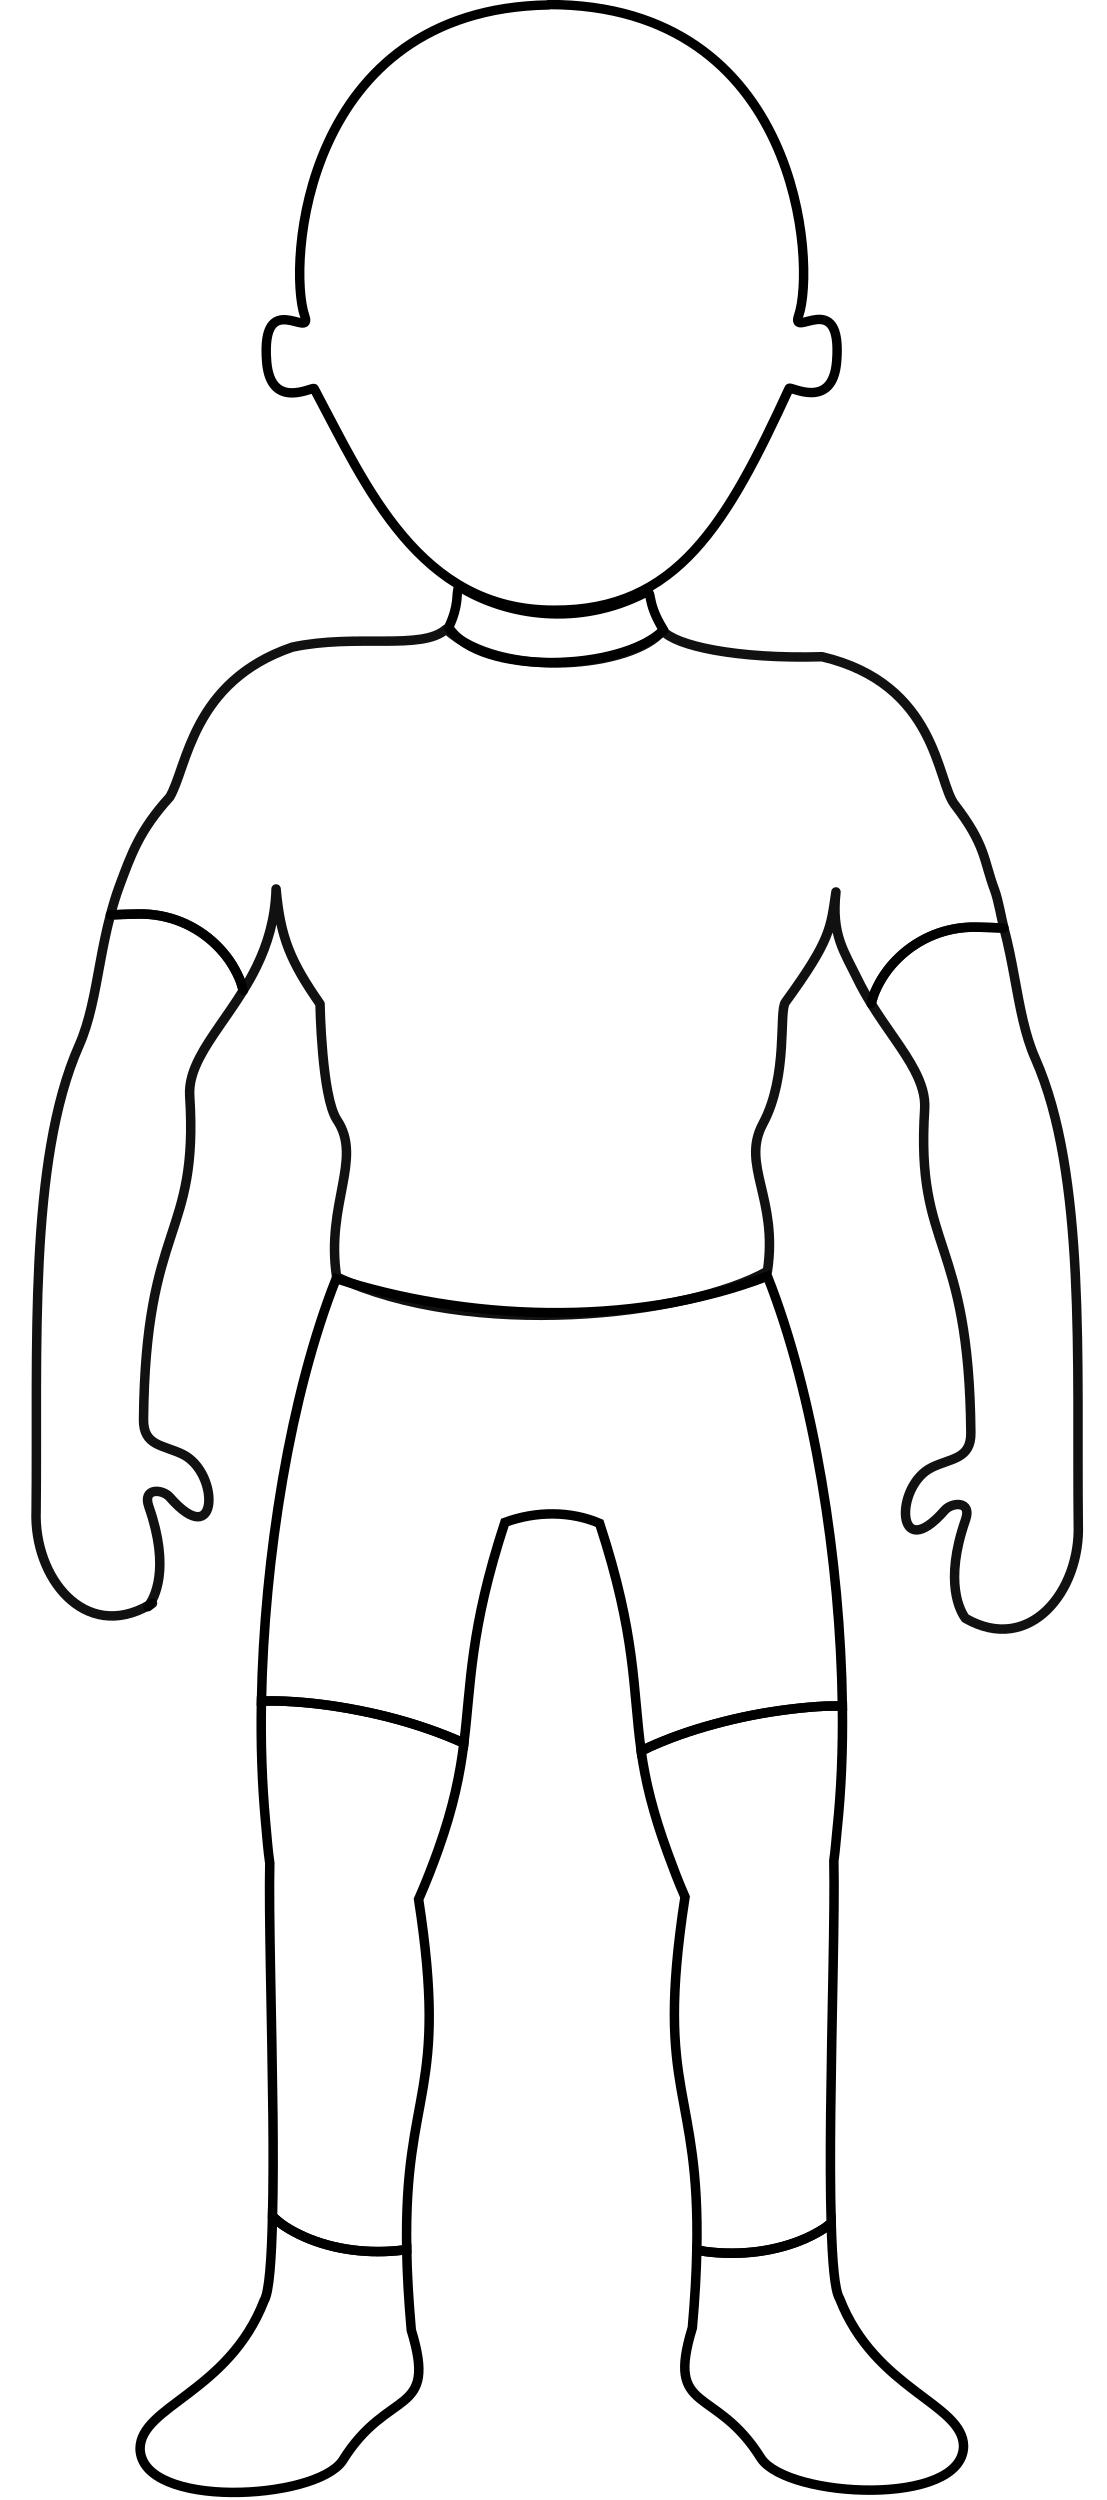
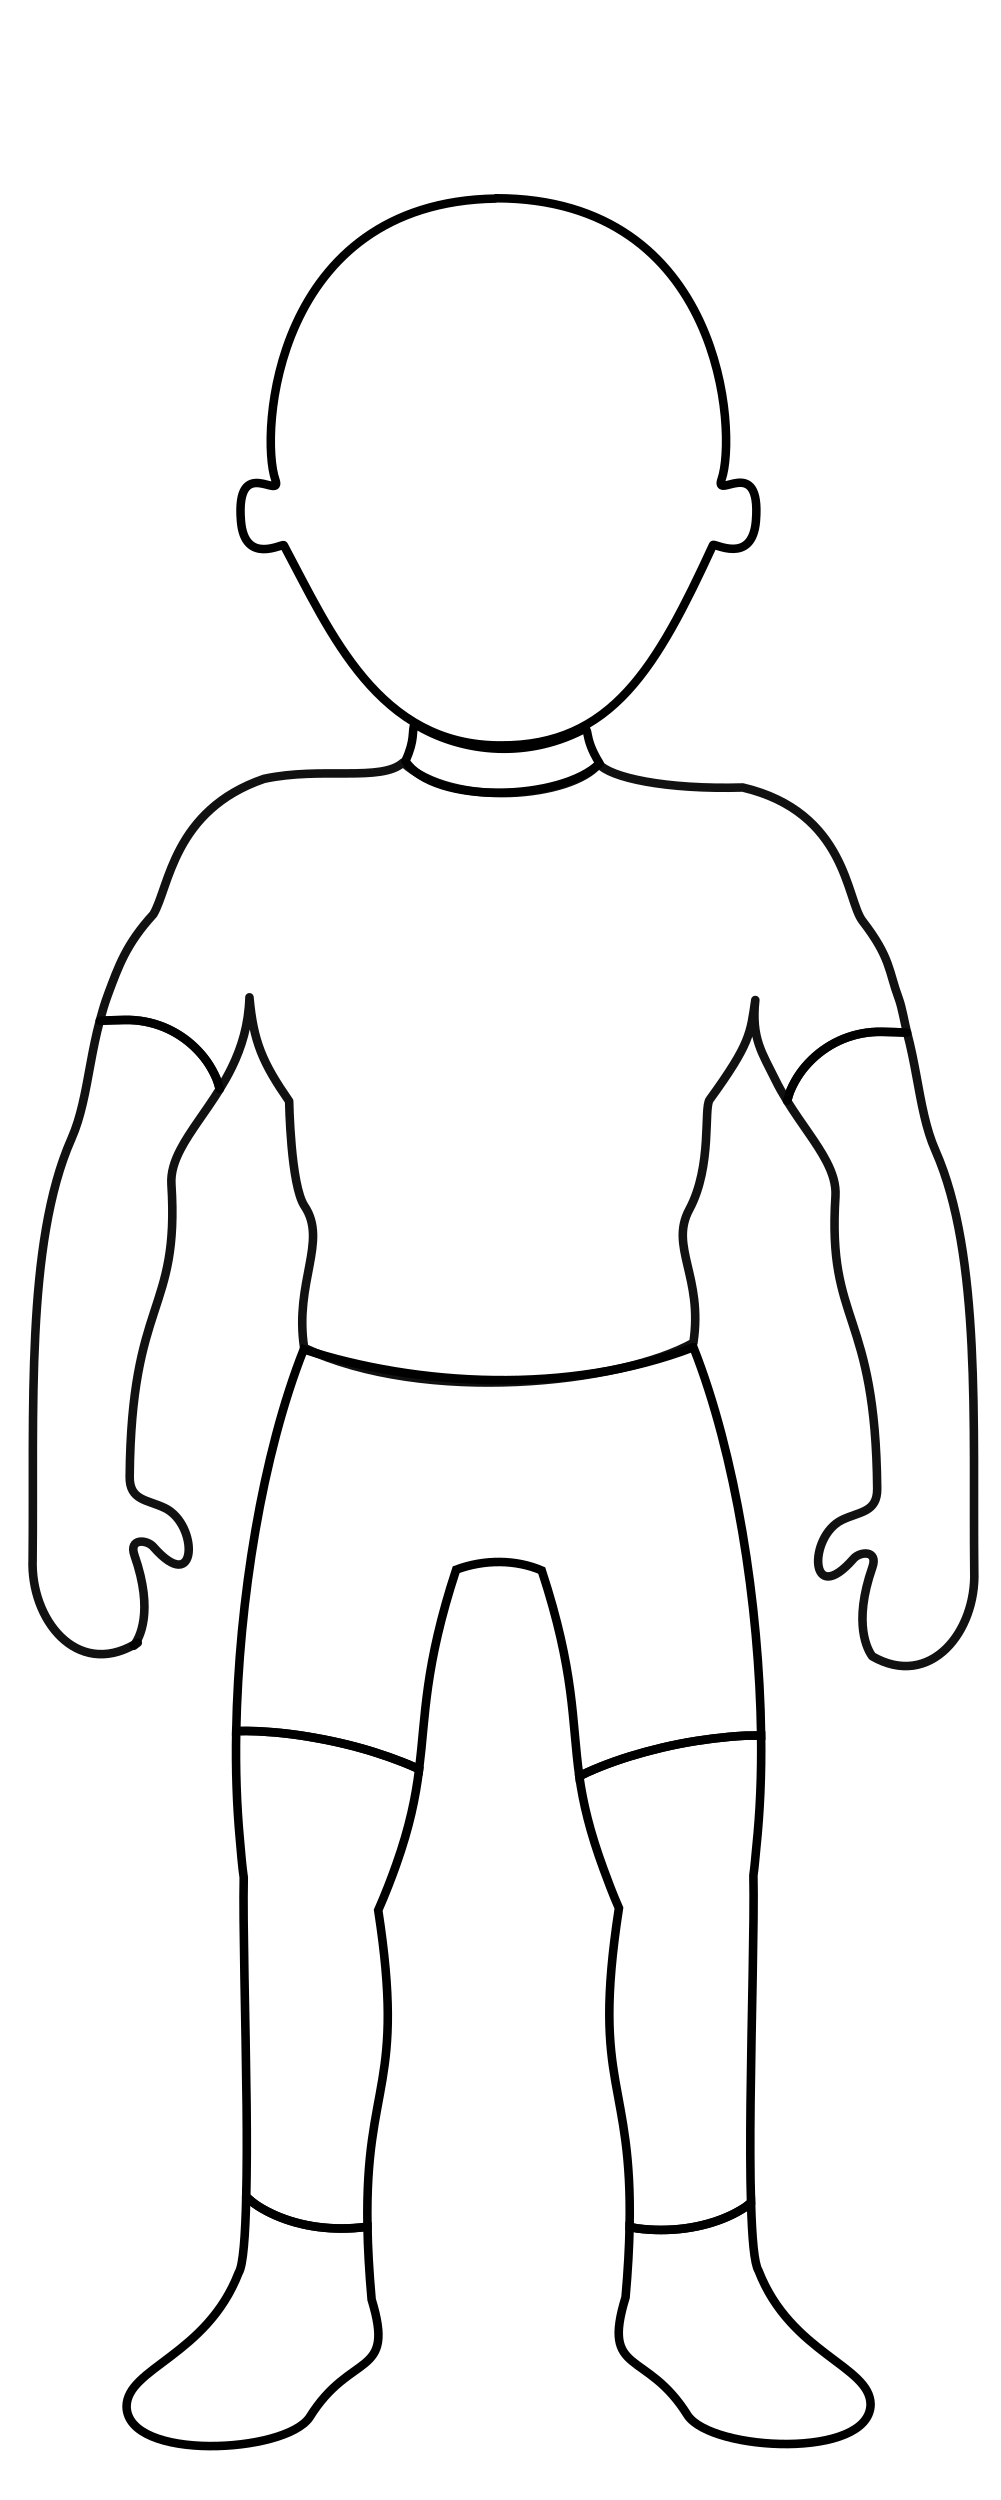
- <svg xmlns="http://www.w3.org/2000/svg" width="340" height="768" viewBox="0 0 340 768" id="svg2" version="1.1">
+ <svg xmlns="http://www.w3.org/2000/svg" width="340" height="850" viewBox="0 0 340 850" id="svg2" version="1.1">
  <defs id="defs4" />
-   <g id="layer10" transform="translate(0,-1953.26)">
-     <path style="fill:none;stroke:#000000;stroke-width:2.919;stroke-linecap:butt;stroke-linejoin:miter;stroke-miterlimit:4;stroke-opacity:1;stroke-dasharray:none" d="M 124.938 691.031 C 124.722 691.062 124.529 691.127 124.312 691.156 C 121.686 691.505 118.942 691.688 116.156 691.688 C 113.371 691.688 110.658 691.505 108.031 691.156 C 105.404 690.807 102.883 690.288 100.469 689.625 C 98.055 688.962 95.74 688.13 93.594 687.188 C 91.447 686.245 89.451 685.186 87.625 684 C 86.17 683.055 84.939 681.986 83.719 680.906 C 83.411 693.952 82.723 704.245 81.125 706.781 C 70.202 734.947 43.179 739.084 43.031 752.219 C 43.395 770.904 96.864 768.171 105.219 755.938 C 119.289 733.199 134.585 742.747 126.344 715.812 C 125.497 706.242 125.061 698.101 124.938 691.031 z " id="path3951" transform="translate(0,1953.26)" />
-     <path style="fill:none;stroke:#000000;stroke-width:2.919;stroke-linecap:butt;stroke-linejoin:miter;stroke-miterlimit:4;stroke-opacity:1;stroke-dasharray:none" d="M 83.906 522.531 C 82.695 522.528 81.503 522.549 80.312 522.562 C 80.063 535.606 80.496 547.993 81.562 559.5 C 81.966 563.852 82.276 568.315 82.875 572.344 C 82.529 587.85 83.526 620.488 83.844 649.938 C 83.967 661.347 83.935 671.744 83.719 680.906 C 84.939 681.986 86.17 683.055 87.625 684 C 89.451 685.186 91.447 686.245 93.594 687.188 C 95.74 688.13 98.055 688.962 100.469 689.625 C 102.883 690.288 105.404 690.807 108.031 691.156 C 110.658 691.505 113.371 691.688 116.156 691.688 C 118.942 691.688 121.686 691.505 124.312 691.156 C 124.529 691.127 124.722 691.062 124.938 691.031 C 124.498 665.92 127.829 654.301 130.031 640.938 C 132.152 628.069 133.239 613.583 128.594 583.469 C 131.108 577.74 133.025 572.742 134.719 567.969 C 139.32 554.999 141.334 544.939 142.5 535.562 C 142.167 535.408 141.901 535.247 141.562 535.094 C 138.657 533.784 135.513 532.548 132.188 531.375 C 128.862 530.202 125.331 529.089 121.656 528.094 C 117.982 527.099 114.171 526.213 110.219 525.438 C 106.267 524.662 102.372 524.03 98.594 523.562 C 94.815 523.095 91.148 522.795 87.625 522.625 C 86.349 522.563 85.118 522.535 83.906 522.531 z " transform="translate(0,1953.26)" id="path3949" />
-     <path style="fill:none;stroke:#000000;stroke-width:2.919;stroke-linecap:butt;stroke-linejoin:miter;stroke-miterlimit:4;stroke-opacity:1;stroke-dasharray:none" d="M 255.344 682.875 C 254.643 683.409 254.045 684.004 253.281 684.5 C 251.456 685.686 249.459 686.777 247.312 687.719 C 245.166 688.661 242.883 689.462 240.469 690.125 C 238.055 690.788 235.533 691.307 232.906 691.656 C 230.279 692.005 227.536 692.188 224.75 692.188 C 221.964 692.188 219.252 692.005 216.625 691.656 C 215.734 691.538 214.931 691.281 214.062 691.125 C 213.923 698.027 213.506 705.845 212.688 715.094 C 204.446 742.028 219.743 732.512 233.812 755.25 C 242.168 767.484 295.636 770.185 296 751.5 C 295.852 738.365 268.829 734.228 257.906 706.062 C 256.405 703.681 255.688 694.712 255.344 682.875 z " id="path3946" transform="translate(0,1953.26)" />
-     <path style="fill:none;stroke:#000000;stroke-width:2.919;stroke-linecap:butt;stroke-linejoin:miter;stroke-miterlimit:4;stroke-opacity:1;stroke-dasharray:none" d="M 256.219 524.094 C 255.359 524.089 254.473 524.081 253.562 524.125 C 250.04 524.295 246.372 524.627 242.594 525.094 C 238.815 525.561 234.921 526.162 230.969 526.938 C 227.017 527.713 223.175 528.63 219.5 529.625 C 215.825 530.62 212.326 531.702 209 532.875 C 205.674 534.048 202.531 535.315 199.625 536.625 C 198.661 537.06 197.881 537.522 196.969 537.969 C 198.207 546.877 200.557 556.845 205.188 569.438 C 206.729 573.63 208.274 577.82 210.438 582.75 C 205.605 614.079 206.957 628.514 209.25 641.781 C 211.471 654.635 214.56 666.5 214.062 691.125 C 214.931 691.281 215.734 691.538 216.625 691.656 C 219.252 692.005 221.964 692.188 224.75 692.188 C 227.536 692.188 230.279 692.005 232.906 691.656 C 235.533 691.307 238.055 690.788 240.469 690.125 C 242.883 689.462 245.166 688.661 247.312 687.719 C 249.459 686.777 251.456 685.686 253.281 684.5 C 254.045 684.004 254.643 683.409 255.344 682.875 C 255.062 673.173 255.051 661.451 255.188 648.938 C 255.509 619.568 256.501 587.077 256.156 571.625 C 256.617 568.527 256.843 565.043 257.188 561.75 C 258.409 550.084 258.963 537.471 258.781 524.094 C 257.913 524.099 257.079 524.098 256.219 524.094 z " transform="translate(0,1953.26)" id="path3944" />
-     <path style="fill:none;stroke:#000000;stroke-width:2.919;stroke-linecap:butt;stroke-linejoin:miter;stroke-miterlimit:4;stroke-opacity:1;stroke-dasharray:none" d="M 235.75 392.062 C 193.287 408.369 141.824 405.309 103.281 392.781 C 89.212 428.335 81.159 478.314 80.312 522.562 C 82.693 522.535 85.073 522.502 87.625 522.625 C 91.148 522.795 94.815 523.095 98.594 523.562 C 102.372 524.03 106.267 524.662 110.219 525.438 C 114.171 526.213 117.982 527.099 121.656 528.094 C 125.331 529.089 128.862 530.202 132.188 531.375 C 135.513 532.548 138.657 533.784 141.562 535.094 C 141.901 535.247 142.167 535.408 142.5 535.562 C 144.781 517.23 144.219 500.89 155.094 467.688 C 164.793 464.083 175.496 464.228 184.188 467.969 C 195.619 502.873 194.293 518.717 196.969 537.969 C 197.881 537.522 198.661 537.06 199.625 536.625 C 202.531 535.315 205.674 534.048 209 532.875 C 212.326 531.702 215.825 530.62 219.5 529.625 C 223.175 528.63 227.017 527.713 230.969 526.938 C 234.921 526.162 238.815 525.561 242.594 525.094 C 246.372 524.627 250.04 524.295 253.562 524.125 C 255.384 524.037 257.045 524.105 258.781 524.094 C 258.173 479.306 250.056 428.215 235.75 392.062 z " id="rect3344-6-1-4-6-2" transform="translate(0,1953.26)" />
+   <g id="layer1">
+     <path transform="translate(0,-1871.259)" style="fill:none;stroke:#000000;stroke-width:2.919;stroke-linecap:butt;stroke-linejoin:miter;stroke-miterlimit:4;stroke-dasharray:none;stroke-opacity:1" d="m 235.75,2329.322 c -42.463,16.306 -93.926,13.246 -132.469,0.719 -14.07,35.554 -22.123,85.533 -22.969,129.781 2.381,-0.027 4.76,-0.061 7.312,0.062 3.523,0.17 7.19,0.47 10.969,0.938 3.778,0.467 7.673,1.1 11.625,1.875 3.952,0.775 7.763,1.661 11.438,2.656 3.675,0.995 7.205,2.108 10.531,3.281 3.326,1.173 6.469,2.409 9.375,3.719 0.339,0.153 0.605,0.315 0.938,0.469 2.281,-18.333 1.719,-34.672 12.594,-67.875 9.7,-3.604 20.402,-3.46 29.094,0.281 11.432,34.905 10.105,50.748 12.781,70 0.913,-0.447 1.692,-0.909 2.656,-1.344 2.906,-1.31 6.049,-2.576 9.375,-3.75 3.326,-1.173 6.825,-2.255 10.5,-3.25 3.675,-0.995 7.517,-1.912 11.469,-2.688 3.952,-0.775 7.847,-1.377 11.625,-1.844 3.778,-0.467 7.446,-0.798 10.969,-0.969 1.821,-0.088 3.482,-0.02 5.219,-0.031 -0.608,-44.787 -8.725,-95.879 -23.031,-132.031 z" id="rect3344-6-1-4-6-2" />
  </g>
-   <g id="layer9" style="display:inline" transform="translate(0,-1953.26)" />
-   <g id="layer3" style="display:inline" transform="translate(0,-1953.26)">
-     <path style="opacity:0.932;fill:none;stroke:#000000;stroke-width:2.919;stroke-linecap:round;stroke-linejoin:round;stroke-miterlimit:4;stroke-opacity:1;stroke-dasharray:none" d="M 45.781 493.094 C 45.235 493.852 45.208 493.783 46.844 492.531 C 46.488 492.754 46.134 492.891 45.781 493.094 z " id="path3862" transform="translate(0,1953.26)" />
-     <path style="opacity:0.932;fill:none;stroke:#000000;stroke-width:2.919;stroke-linecap:round;stroke-linejoin:round;stroke-miterlimit:4;stroke-opacity:1;stroke-dasharray:none" d="M 42.5 280.781 C 38.91 280.841 36.398 280.944 33.938 281.062 C 31.257 291.127 30.145 300.597 28.062 309.406 C 27.101 313.473 25.954 317.408 24.281 321.188 C 8.562 356.693 11.642 415.006 11.094 464.156 C 10.324 484.572 25.964 504.489 45.781 493.094 C 47.186 491.147 52.529 482.267 45.719 462.812 C 43.652 456.908 49.942 457.405 52.125 459.906 C 67.267 477.256 67.636 452.317 56.031 446.719 C 50.11 443.863 44.02 444.226 44.094 436.094 C 44.651 375.031 61.077 380.711 58.281 336.688 C 58.024 332.636 59.309 328.766 61.344 324.844 C 64.614 318.541 69.918 312.037 74.719 304.281 C 74.344 303.014 74.024 301.732 73.5 300.531 C 72.649 298.581 71.616 296.705 70.406 294.969 C 69.197 293.232 67.804 291.632 66.281 290.156 C 64.759 288.681 63.103 287.355 61.312 286.188 C 59.522 285.02 57.606 284 55.594 283.188 C 53.581 282.375 51.471 281.754 49.281 281.344 C 47.091 280.933 44.823 280.742 42.5 280.781 z " transform="translate(0,1953.26)" id="path3860" />
-     <path style="opacity:0.932;fill:none;stroke:#000000;stroke-width:2.919;stroke-linecap:round;stroke-linejoin:round;stroke-miterlimit:4;stroke-opacity:1;stroke-dasharray:none" d="m 89.75,198.812 c -30.876,10.594 -32.154,36.813 -37.607,46.049 -9.299,10.166 -11.88,17.781 -15.362,27.076 -1.161,3.1 -2.046,6.129 -2.844,9.125 2.46,-0.118 4.973,-0.221 8.562,-0.281 2.323,-0.039 4.591,0.152 6.781,0.562 2.19,0.41 4.3,1.031 6.312,1.844 2.013,0.812 3.929,1.833 5.719,3 1.79,1.167 3.446,2.493 4.969,3.969 1.522,1.475 2.916,3.076 4.125,4.812 1.209,1.736 2.242,3.612 3.094,5.562 0.524,1.201 0.844,2.483 1.219,3.75 1.457,-2.353 2.852,-4.787 4.125,-7.406 3.287,-6.762 5.708,-14.51 5.969,-23.781 1.359,15.099 4.431,22.225 13.5,35.312 0,0 0.485,28.604 5.219,35.656 8.04,11.978 -3.512,25.76 -0.125,48.188 41.145,19.311 107.552,12.196 132.344,-1.719 3.387,-22.427 -8.234,-32.572 -1.406,-45.281 7.996,-14.883 4.795,-34.569 6.969,-37.406 13.95,-19.227 13.821,-22.559 15.491,-33.83 -1.428,13.152 2.456,18.169 6.696,26.893 1.273,2.619 2.668,5.053 4.125,7.406 0.375,-1.267 0.694,-2.549 1.219,-3.75 0.851,-1.95 1.884,-3.826 3.094,-5.562 1.209,-1.736 2.603,-3.337 4.125,-4.812 1.522,-1.476 3.179,-2.801 4.969,-3.969 1.79,-1.167 3.706,-2.188 5.719,-3 2.013,-0.812 4.122,-1.433 6.312,-1.844 2.19,-0.41 4.459,-0.602 6.781,-0.562 3.59,0.06 6.102,0.163 8.562,0.281 -0.798,-2.996 -1.683,-8.525 -2.844,-11.625 -3.481,-9.294 -2.57,-13.691 -12.331,-26.362 -5.479,-7.111 -5.262,-37.01 -40.696,-45.362 -26.279,0.775 -45.306,-3.426 -48.939,-8.073 -8.817,11.271 -49.473,15.337 -66.561,-0.391 -7.435,6.666 -27.672,1.299 -47.285,5.531 z" id="rect3344-6-2" transform="translate(0,1953.26)" />
-     <path style="opacity:0.932;fill:none;stroke:#000000;stroke-width:2.919;stroke-linecap:round;stroke-linejoin:round;stroke-miterlimit:4;stroke-opacity:1;stroke-dasharray:none;display:inline" d="m 299.84,2238.086 c 3.59,0.06 6.102,0.163 8.562,0.281 2.681,10.064 3.793,19.535 5.875,28.344 0.961,4.067 2.108,8.002 3.781,11.781 15.719,35.505 12.639,93.818 13.188,142.969 0.77,20.415 -14.87,40.333 -34.688,28.938 -1.404,-1.947 -6.748,-10.827 0.062,-30.281 2.067,-5.904 -4.223,-5.407 -6.406,-2.906 -15.142,17.349 -15.511,-7.589 -3.906,-13.188 5.921,-2.856 12.012,-2.493 11.938,-10.625 -0.557,-61.063 -16.983,-55.382 -14.188,-99.406 0.257,-4.051 -1.028,-7.922 -3.062,-11.844 -3.27,-6.303 -8.574,-12.807 -13.375,-20.562 0.375,-1.268 0.694,-2.549 1.219,-3.75 0.851,-1.95 1.884,-3.826 3.094,-5.562 1.209,-1.736 2.603,-3.337 4.125,-4.812 1.522,-1.476 3.179,-2.801 4.969,-3.969 1.79,-1.167 3.706,-2.188 5.719,-3 2.013,-0.812 4.122,-1.434 6.312,-1.844 2.19,-0.41 4.459,-0.602 6.781,-0.562 z" id="path3860-9" />
+   <g id="layer10" transform="translate(0,-1871.259)">
+     <path style="fill:none;stroke:#000000;stroke-width:2.919;stroke-linecap:butt;stroke-linejoin:miter;stroke-miterlimit:4;stroke-dasharray:none;stroke-opacity:1" d="m 255.344,2620.135 c -0.701,0.534 -1.299,1.129 -2.062,1.625 -1.826,1.186 -3.822,2.277 -5.969,3.219 -2.147,0.942 -4.43,1.743 -6.844,2.406 -2.414,0.663 -4.936,1.182 -7.562,1.531 -2.627,0.349 -5.371,0.531 -8.156,0.531 -2.786,0 -5.498,-0.182 -8.125,-0.531 -0.891,-0.118 -1.694,-0.375 -2.562,-0.531 -0.139,6.902 -0.556,14.72 -1.375,23.969 -8.241,26.934 7.055,17.418 21.125,40.156 8.355,12.233 61.823,14.935 62.188,-3.75 -0.148,-13.135 -27.171,-17.272 -38.094,-45.438 -1.501,-2.382 -2.218,-11.351 -2.562,-23.188 z" id="path3946" />
+     <path style="fill:none;stroke:#000000;stroke-width:2.919;stroke-linecap:butt;stroke-linejoin:miter;stroke-miterlimit:4;stroke-dasharray:none;stroke-opacity:1" d="m 256.219,2461.354 c -0.86,-0.01 -1.746,-0.013 -2.656,0.031 -3.523,0.17 -7.19,0.502 -10.969,0.969 -3.778,0.467 -7.673,1.068 -11.625,1.844 -3.952,0.775 -7.794,1.692 -11.469,2.688 -3.675,0.995 -7.174,2.077 -10.5,3.25 -3.326,1.173 -6.469,2.44 -9.375,3.75 -0.964,0.435 -1.744,0.897 -2.656,1.344 1.238,8.908 3.588,18.877 8.219,31.469 1.542,4.192 3.086,8.383 5.25,13.312 -4.833,31.329 -3.48,45.764 -1.188,59.031 2.221,12.854 5.31,24.718 4.812,49.344 0.868,0.156 1.672,0.413 2.562,0.531 2.627,0.349 5.339,0.531 8.125,0.531 2.786,0 5.529,-0.182 8.156,-0.531 2.627,-0.349 5.149,-0.868 7.562,-1.531 2.414,-0.663 4.697,-1.464 6.844,-2.406 2.147,-0.942 4.143,-2.033 5.969,-3.219 0.764,-0.496 1.362,-1.091 2.062,-1.625 -0.282,-9.702 -0.293,-21.424 -0.156,-33.938 0.322,-29.37 1.314,-61.861 0.969,-77.312 0.461,-3.098 0.687,-6.582 1.031,-9.875 1.221,-11.666 1.775,-24.279 1.594,-37.656 -0.868,0.01 -1.703,0 -2.562,0 z" id="path3944" />
  </g>
-   <g id="layer4" style="display:inline" transform="translate(0,-1953.26)" />
-   <g id="layer5" style="display:inline" transform="translate(0,-1953.26)" />
-   <g id="layer6" style="display:inline" transform="translate(0,-1953.26)">
-     <path id="path3957" style="fill:none;stroke:#000000;stroke-width:2.9;stroke-linecap:round;stroke-linejoin:round;stroke-miterlimit:4;stroke-opacity:1;stroke-dasharray:none" d="m 140.943,2133.383 c -1.013,2.5 0.323,5.253 -3.094,12.594 9.506,14.973 53.07,13.602 66.013,0.844 -5.906,-9.483 -2.915,-12.246 -5.719,-11.433 -20.388,10.459 -42.467,7.112 -57.201,-2.005 z m 27.588,-178.716 0,0.107 c -75.644,1.251 -80.214,80.294 -74.934,95.522 2.661,7.674 -13.548,-9.118 -11.674,14.108 1.232,15.26 14.279,7.455 14.582,8.249 15.926,29.813 32.171,68.181 73.756,68.051 37.705,0.18 52.987,-26.469 72.174,-68.142 0.303,-0.795 13.35,7.011 14.582,-8.25 1.874,-23.226 -14.335,-6.434 -11.674,-14.108 5.324,-15.354 0.635,-95.573 -76.809,-95.539 z" />
+   <g id="layer9" style="display:inline" transform="translate(0,-1871.259)">
+     <path style="fill:none;stroke:#000000;stroke-width:2.919;stroke-linecap:butt;stroke-linejoin:miter;stroke-miterlimit:4;stroke-dasharray:none;stroke-opacity:1" d="m 124.938,2628.291 c -0.216,0.031 -0.408,0.096 -0.625,0.125 -2.627,0.349 -5.371,0.531 -8.156,0.531 -2.786,0 -5.498,-0.182 -8.125,-0.531 -2.627,-0.349 -5.149,-0.868 -7.562,-1.531 -2.414,-0.663 -4.728,-1.496 -6.875,-2.438 -2.147,-0.942 -4.143,-2.002 -5.969,-3.188 -1.455,-0.945 -2.686,-2.014 -3.906,-3.094 -0.308,13.045 -0.995,23.339 -2.594,25.875 -10.923,28.165 -37.946,32.303 -38.094,45.438 0.364,18.685 53.832,15.952 62.188,3.719 14.07,-22.738 29.366,-13.191 21.125,-40.125 -0.847,-9.571 -1.283,-17.712 -1.406,-24.781 z" id="path3951" />
  </g>
-   <g id="layer7" transform="translate(0,-1953.26)" />
-   <g id="layer8" transform="translate(0,-1953.26)" />
+   <g id="layer3" style="display:inline" transform="translate(0,-1871.259)">
+     <path style="opacity:0.932;fill:none;stroke:#000000;stroke-width:2.919;stroke-linecap:round;stroke-linejoin:round;stroke-miterlimit:4;stroke-dasharray:none;stroke-opacity:1" d="m 45.781,2430.354 c -0.547,0.758 -0.573,0.689 1.062,-0.562 -0.356,0.223 -0.709,0.359 -1.062,0.562 z" id="path3862" />
+     <path style="opacity:0.932;fill:none;stroke:#000000;stroke-width:2.919;stroke-linecap:round;stroke-linejoin:round;stroke-miterlimit:4;stroke-dasharray:none;stroke-opacity:1" d="m 42.5,2218.041 c -3.59,0.06 -6.102,0.163 -8.562,0.281 -2.681,10.064 -3.793,19.535 -5.875,28.344 -0.961,4.067 -2.108,8.002 -3.781,11.781 -15.719,35.505 -12.639,93.818 -13.188,142.969 -0.77,20.415 14.87,40.333 34.688,28.938 1.404,-1.947 6.748,-10.827 -0.062,-30.281 -2.067,-5.904 4.223,-5.407 6.406,-2.906 15.142,17.349 15.511,-7.589 3.906,-13.188 -5.921,-2.856 -12.012,-2.493 -11.938,-10.625 0.557,-61.063 16.983,-55.382 14.188,-99.406 -0.257,-4.051 1.028,-7.922 3.062,-11.844 3.27,-6.303 8.574,-12.807 13.375,-20.562 -0.375,-1.268 -0.694,-2.549 -1.219,-3.75 -0.851,-1.95 -1.884,-3.826 -3.094,-5.562 -1.209,-1.736 -2.603,-3.337 -4.125,-4.812 -1.522,-1.476 -3.179,-2.801 -4.969,-3.969 -1.79,-1.167 -3.706,-2.188 -5.719,-3 -2.013,-0.812 -4.122,-1.434 -6.312,-1.844 -2.19,-0.41 -4.459,-0.602 -6.781,-0.562 z" id="path3860" />
+   </g>
+   <g id="layer4" style="display:inline" transform="translate(0,-1871.259)">
+     <path style="display:inline;opacity:0.932;fill:none;stroke:#000000;stroke-width:2.919;stroke-linecap:round;stroke-linejoin:round;stroke-miterlimit:4;stroke-dasharray:none;stroke-opacity:1" d="m 299.84,2222.086 c 3.59,0.06 6.102,0.163 8.562,0.281 2.681,10.064 3.793,19.535 5.875,28.344 0.961,4.067 2.108,8.002 3.781,11.781 15.719,35.505 12.639,93.818 13.188,142.969 0.77,20.415 -14.87,40.333 -34.688,28.938 -1.404,-1.947 -6.748,-10.827 0.062,-30.281 2.067,-5.904 -4.223,-5.407 -6.406,-2.906 -15.142,17.349 -15.511,-7.589 -3.906,-13.188 5.921,-2.856 12.012,-2.493 11.938,-10.625 -0.557,-61.063 -16.983,-55.382 -14.188,-99.406 0.257,-4.051 -1.028,-7.922 -3.062,-11.844 -3.27,-6.303 -8.574,-12.807 -13.375,-20.562 0.375,-1.268 0.694,-2.549 1.219,-3.75 0.851,-1.95 1.884,-3.826 3.094,-5.562 1.209,-1.736 2.603,-3.337 4.125,-4.812 1.522,-1.476 3.179,-2.801 4.969,-3.969 1.79,-1.167 3.706,-2.188 5.719,-3 2.013,-0.812 4.122,-1.434 6.312,-1.844 2.19,-0.41 4.459,-0.602 6.781,-0.562 z" id="path3860-9" />
+   </g>
+   <g id="layer5" style="display:inline" transform="translate(0,-1871.259)">
+     <path style="display:inline;opacity:0.932;fill:none;stroke:#000000;stroke-width:2.919;stroke-linecap:round;stroke-linejoin:round;stroke-miterlimit:4;stroke-dasharray:none;stroke-opacity:1" d="m 89.75,2136.072 c -30.876,10.594 -32.154,36.813 -37.607,46.049 -9.299,10.166 -11.88,17.781 -15.362,27.076 -1.161,3.1 -2.046,6.129 -2.844,9.125 2.46,-0.118 4.973,-0.221 8.562,-0.281 2.323,-0.039 4.591,0.152 6.781,0.562 2.19,0.41 4.3,1.031 6.312,1.844 2.013,0.812 3.929,1.833 5.719,3 1.79,1.167 3.446,2.493 4.969,3.969 1.522,1.476 2.916,3.076 4.125,4.812 1.209,1.736 2.242,3.612 3.094,5.562 0.524,1.201 0.844,2.483 1.219,3.75 1.457,-2.353 2.852,-4.787 4.125,-7.406 3.287,-6.762 5.708,-14.51 5.969,-23.781 1.359,15.1 4.431,22.225 13.5,35.312 0,0 0.485,28.604 5.219,35.656 8.04,11.978 -3.512,25.76 -0.125,48.188 41.145,19.311 107.552,12.196 132.344,-1.719 3.387,-22.427 -8.234,-32.572 -1.406,-45.281 7.996,-14.883 4.795,-34.569 6.969,-37.406 13.95,-19.227 13.821,-22.559 15.491,-33.83 -1.428,13.152 2.456,18.169 6.696,26.893 1.273,2.619 2.668,5.053 4.125,7.406 0.375,-1.267 0.694,-2.549 1.219,-3.75 0.851,-1.95 1.884,-3.826 3.094,-5.562 1.209,-1.736 2.603,-3.337 4.125,-4.812 1.522,-1.476 3.179,-2.801 4.969,-3.969 1.79,-1.167 3.706,-2.188 5.719,-3 2.013,-0.812 4.122,-1.433 6.312,-1.844 2.19,-0.41 4.459,-0.602 6.781,-0.562 3.59,0.06 6.102,0.163 8.562,0.281 -0.798,-2.996 -1.683,-8.525 -2.844,-11.625 -3.481,-9.294 -2.57,-13.691 -12.331,-26.362 -5.479,-7.111 -5.262,-37.01 -40.696,-45.361 -26.279,0.775 -45.306,-3.426 -48.939,-8.073 -8.817,11.271 -49.473,15.337 -66.561,-0.391 -7.435,6.667 -27.672,1.299 -47.285,5.531 z" id="rect3344-6-2" />
+   </g>
+   <g id="layer6" style="display:inline" transform="translate(0,-1871.259)">
+     <path id="path3957" style="fill:none;stroke:#000000;stroke-width:2.9;stroke-linecap:round;stroke-linejoin:round;stroke-miterlimit:4;stroke-dasharray:none;stroke-opacity:1" d="m 140.943,2117.383 c -1.013,2.5 0.323,5.253 -3.094,12.594 9.506,14.973 53.07,13.602 66.013,0.844 -5.906,-9.483 -2.915,-12.246 -5.719,-11.433 -20.388,10.459 -42.467,7.112 -57.201,-2.005 z m 27.588,-178.716 0,0.107 c -75.644,1.251 -80.214,80.294 -74.934,95.522 2.661,7.674 -13.548,-9.118 -11.674,14.108 1.232,15.26 14.279,7.455 14.582,8.249 15.926,29.813 32.171,68.181 73.756,68.051 37.705,0.18 52.987,-26.469 72.174,-68.142 0.303,-0.795 13.35,7.011 14.582,-8.25 1.874,-23.226 -14.335,-6.434 -11.674,-14.108 5.324,-15.354 0.635,-95.573 -76.809,-95.539 z" />
+   </g>
+   <g id="layer7" transform="translate(0,-1871.259)">
+     <path style="fill:none;stroke:#000000;stroke-width:2.919;stroke-linecap:butt;stroke-linejoin:miter;stroke-miterlimit:4;stroke-dasharray:none;stroke-opacity:1" d="m 83.906,2459.791 c -1.212,0 -2.403,0.018 -3.594,0.031 -0.249,13.044 0.183,25.431 1.25,36.938 0.403,4.352 0.713,8.815 1.312,12.844 -0.346,15.506 0.651,48.144 0.969,77.594 0.123,11.409 0.091,21.807 -0.125,30.969 1.22,1.08 2.451,2.149 3.906,3.094 1.826,1.186 3.822,2.245 5.969,3.188 2.147,0.942 4.461,1.774 6.875,2.438 2.414,0.663 4.936,1.182 7.562,1.531 2.627,0.349 5.339,0.531 8.125,0.531 2.786,0 5.529,-0.182 8.156,-0.531 0.217,-0.029 0.409,-0.094 0.625,-0.125 -0.439,-25.112 2.892,-36.73 5.094,-50.094 2.121,-12.869 3.208,-27.355 -1.438,-57.469 2.515,-5.729 4.432,-10.727 6.125,-15.5 4.601,-12.97 6.615,-23.03 7.781,-32.406 -0.333,-0.154 -0.599,-0.316 -0.938,-0.469 -2.906,-1.31 -6.049,-2.545 -9.375,-3.719 -3.326,-1.173 -6.857,-2.286 -10.531,-3.281 -3.675,-0.995 -7.486,-1.881 -11.438,-2.656 -3.952,-0.775 -7.847,-1.408 -11.625,-1.875 -3.778,-0.467 -7.446,-0.767 -10.969,-0.938 -1.276,-0.062 -2.507,-0.09 -3.719,-0.094 z" id="path3949" />
+   </g>
+   <g id="layer8" transform="translate(0,-1871.259)" />
+   <g id="layer2" />
</svg>
